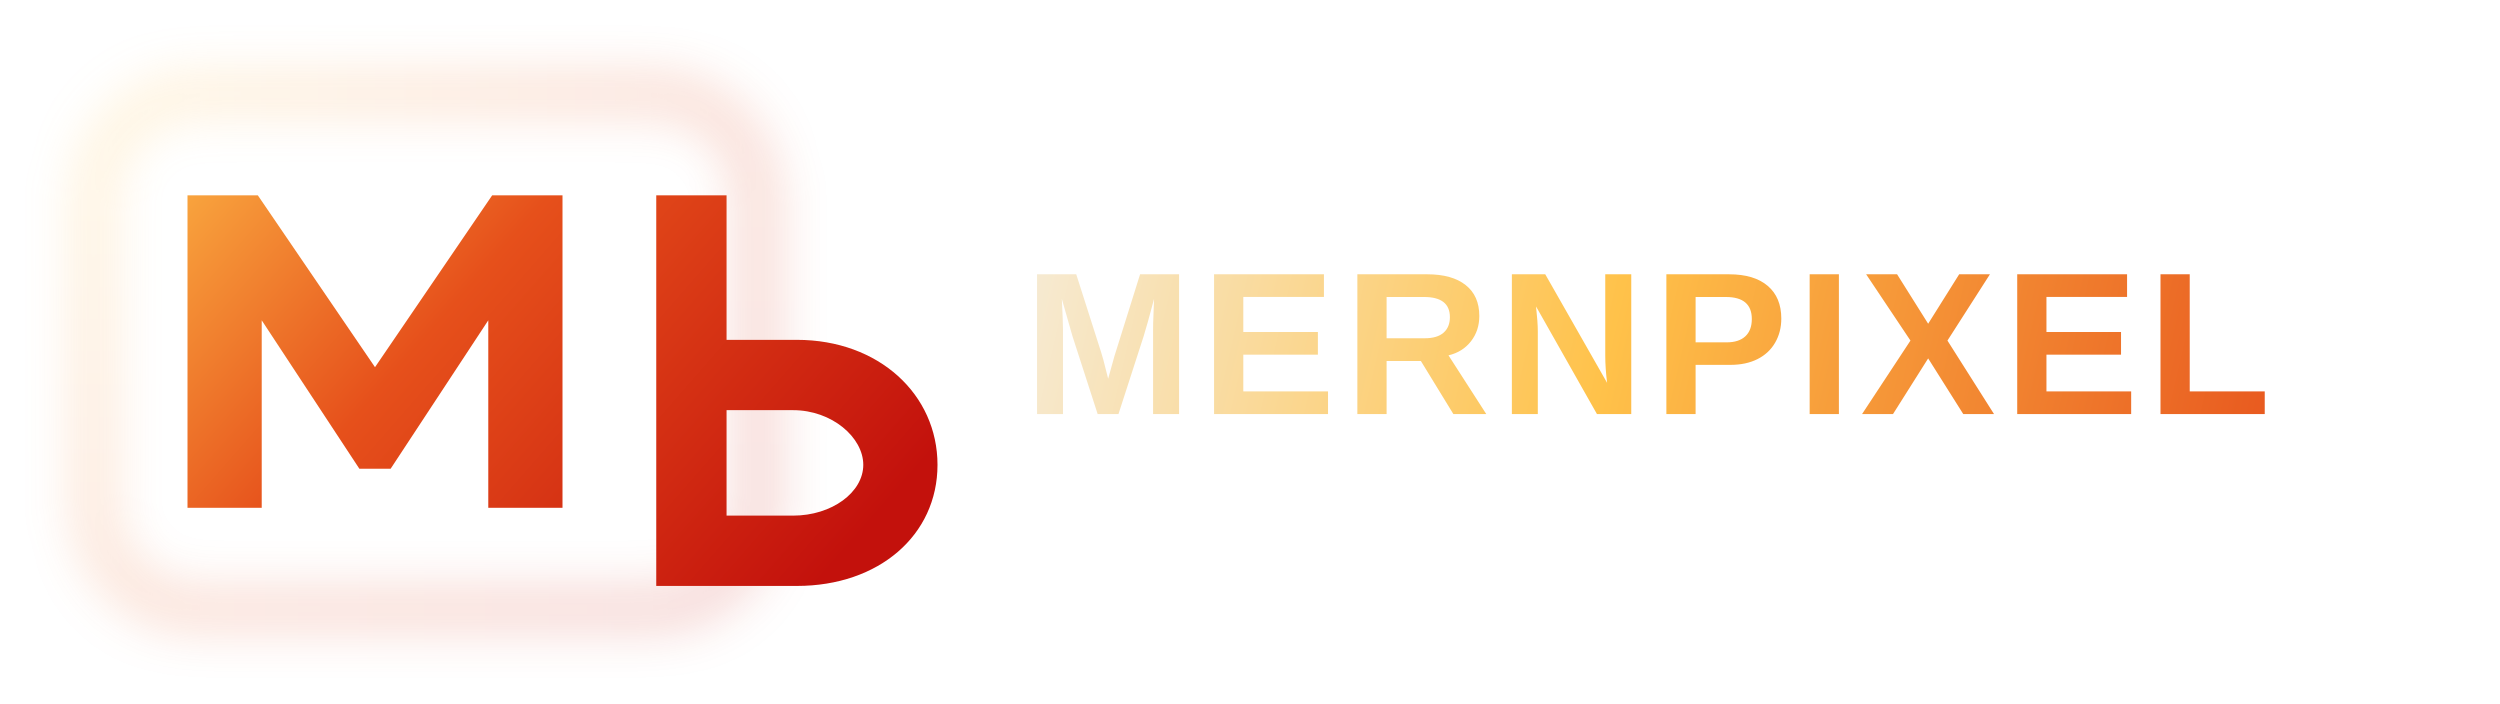
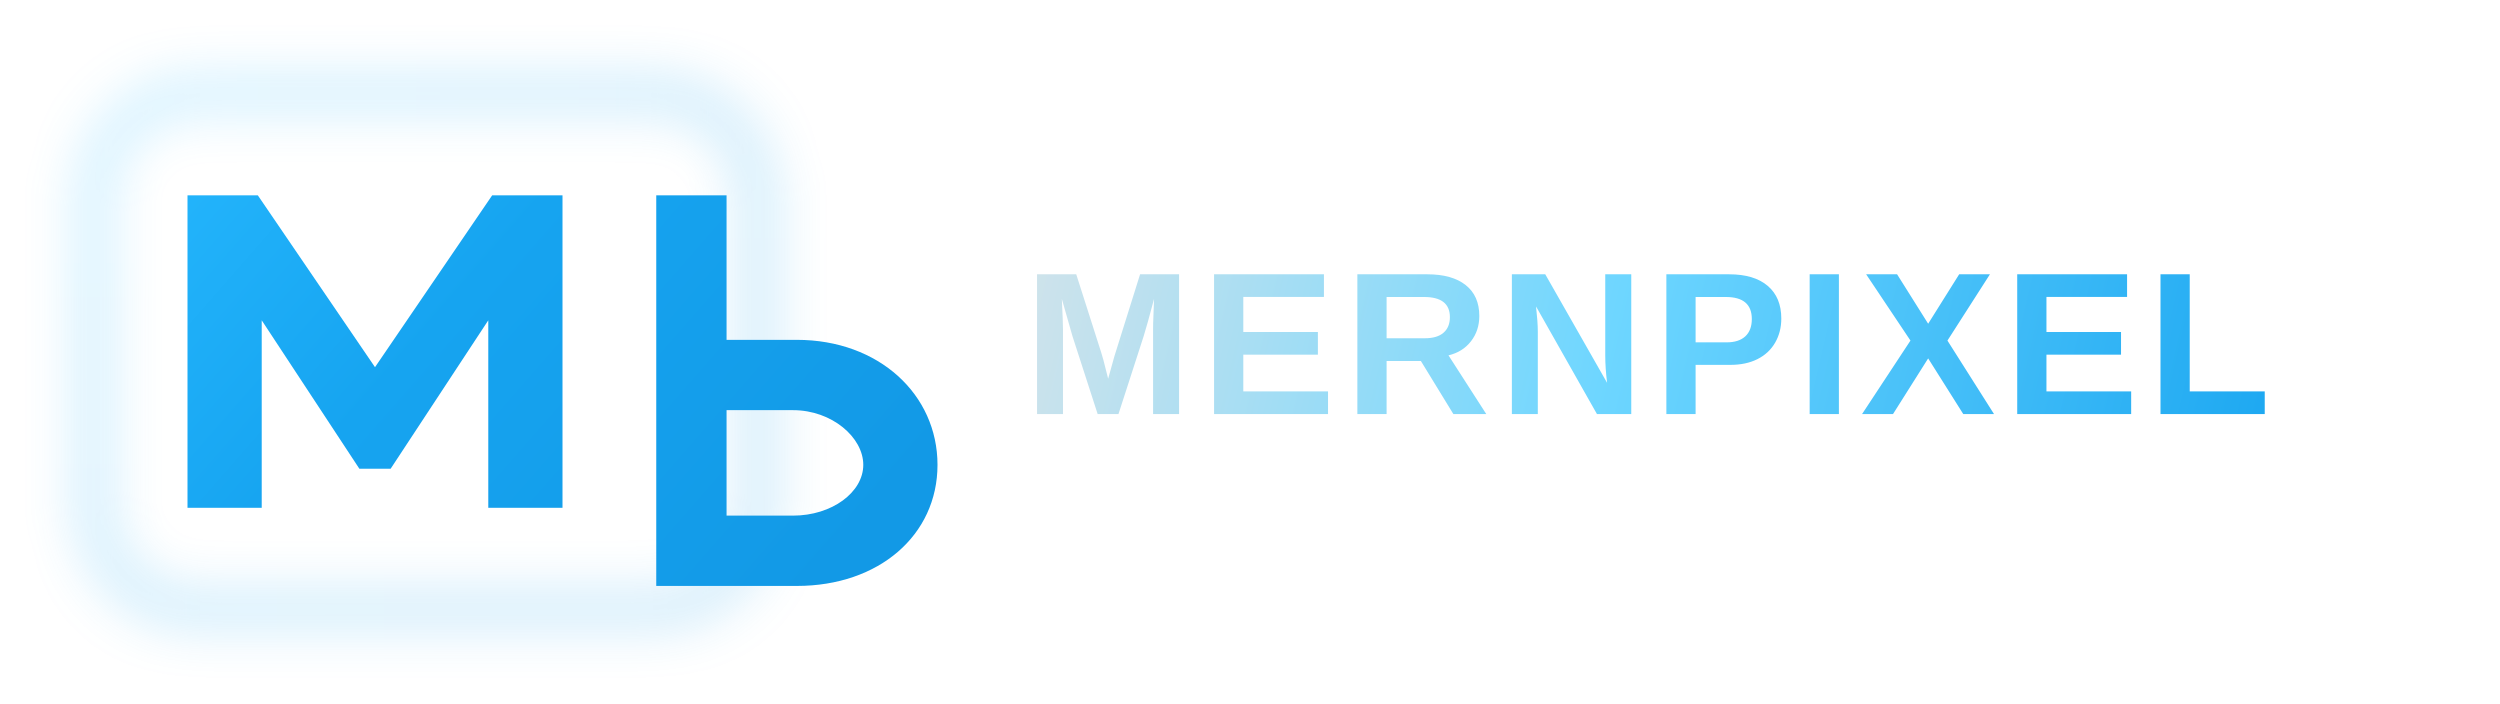
<svg xmlns="http://www.w3.org/2000/svg" width="640" height="180" viewBox="0 0 640 180" fill="none">
  <defs>
    <linearGradient id="mp_fire" x1="40" y1="20" x2="200" y2="160" gradientUnits="userSpaceOnUse">
-       <stop offset="0" stop-color="#FFC24A" />
-       <stop offset="0.45" stop-color="#E6501B" />
-       <stop offset="1" stop-color="#C3110C" />
+       <stop offset="0" stop-color="#27B9FF" />
+       <stop offset="0.45" stop-color="#16A4F0" />
+       <stop offset="1" stop-color="#1299E6" />
    </linearGradient>
    <linearGradient id="text_fire" x1="230" y1="55" x2="590" y2="138" gradientUnits="userSpaceOnUse">
-       <stop offset="0" stop-color="#F4F4F4" />
-       <stop offset="0.5" stop-color="#FFC24A" />
-       <stop offset="1" stop-color="#E6501B" />
+       <stop offset="0" stop-color="#E6E6E6" />
+       <stop offset="0.5" stop-color="#6ED6FF" />
+       <stop offset="1" stop-color="#16A4F0" />
    </linearGradient>
    <filter id="glow" x="0" y="0" width="260" height="180" filterUnits="userSpaceOnUse" color-interpolation-filters="sRGB">
      <feFlood flood-opacity="0" result="BackgroundImageFix" />
      <feBlend mode="normal" in="SourceGraphic" in2="BackgroundImageFix" result="shape" />
      <feGaussianBlur stdDeviation="7" result="effect1_foregroundBlur_1_2" />
    </filter>
  </defs>
  <g filter="url(#glow)">
    <rect x="24" y="24" width="170" height="132" rx="26" stroke="url(#mp_fire)" stroke-width="2" />
  </g>
  <path d="M48 130V50H66L96 94L126 50H144V130H125V82L100 120H92L67 82V130H48Z" fill="url(#mp_fire)" />
  <path d="M168 130V50H186V87H204C225 87 240 101 240 119C240 137 225 150 204 150H168V130ZM186 105V132H203C213 132 221 126 221 119C221 112 213 105 203 105H186Z" fill="url(#mp_fire)" />
  <text x="262" y="106" fill="url(#text_fire)" font-family="Space Grotesk, Arial, sans-serif" font-size="52" font-weight="700" letter-spacing="2">MERNPIXEL</text>
</svg>
